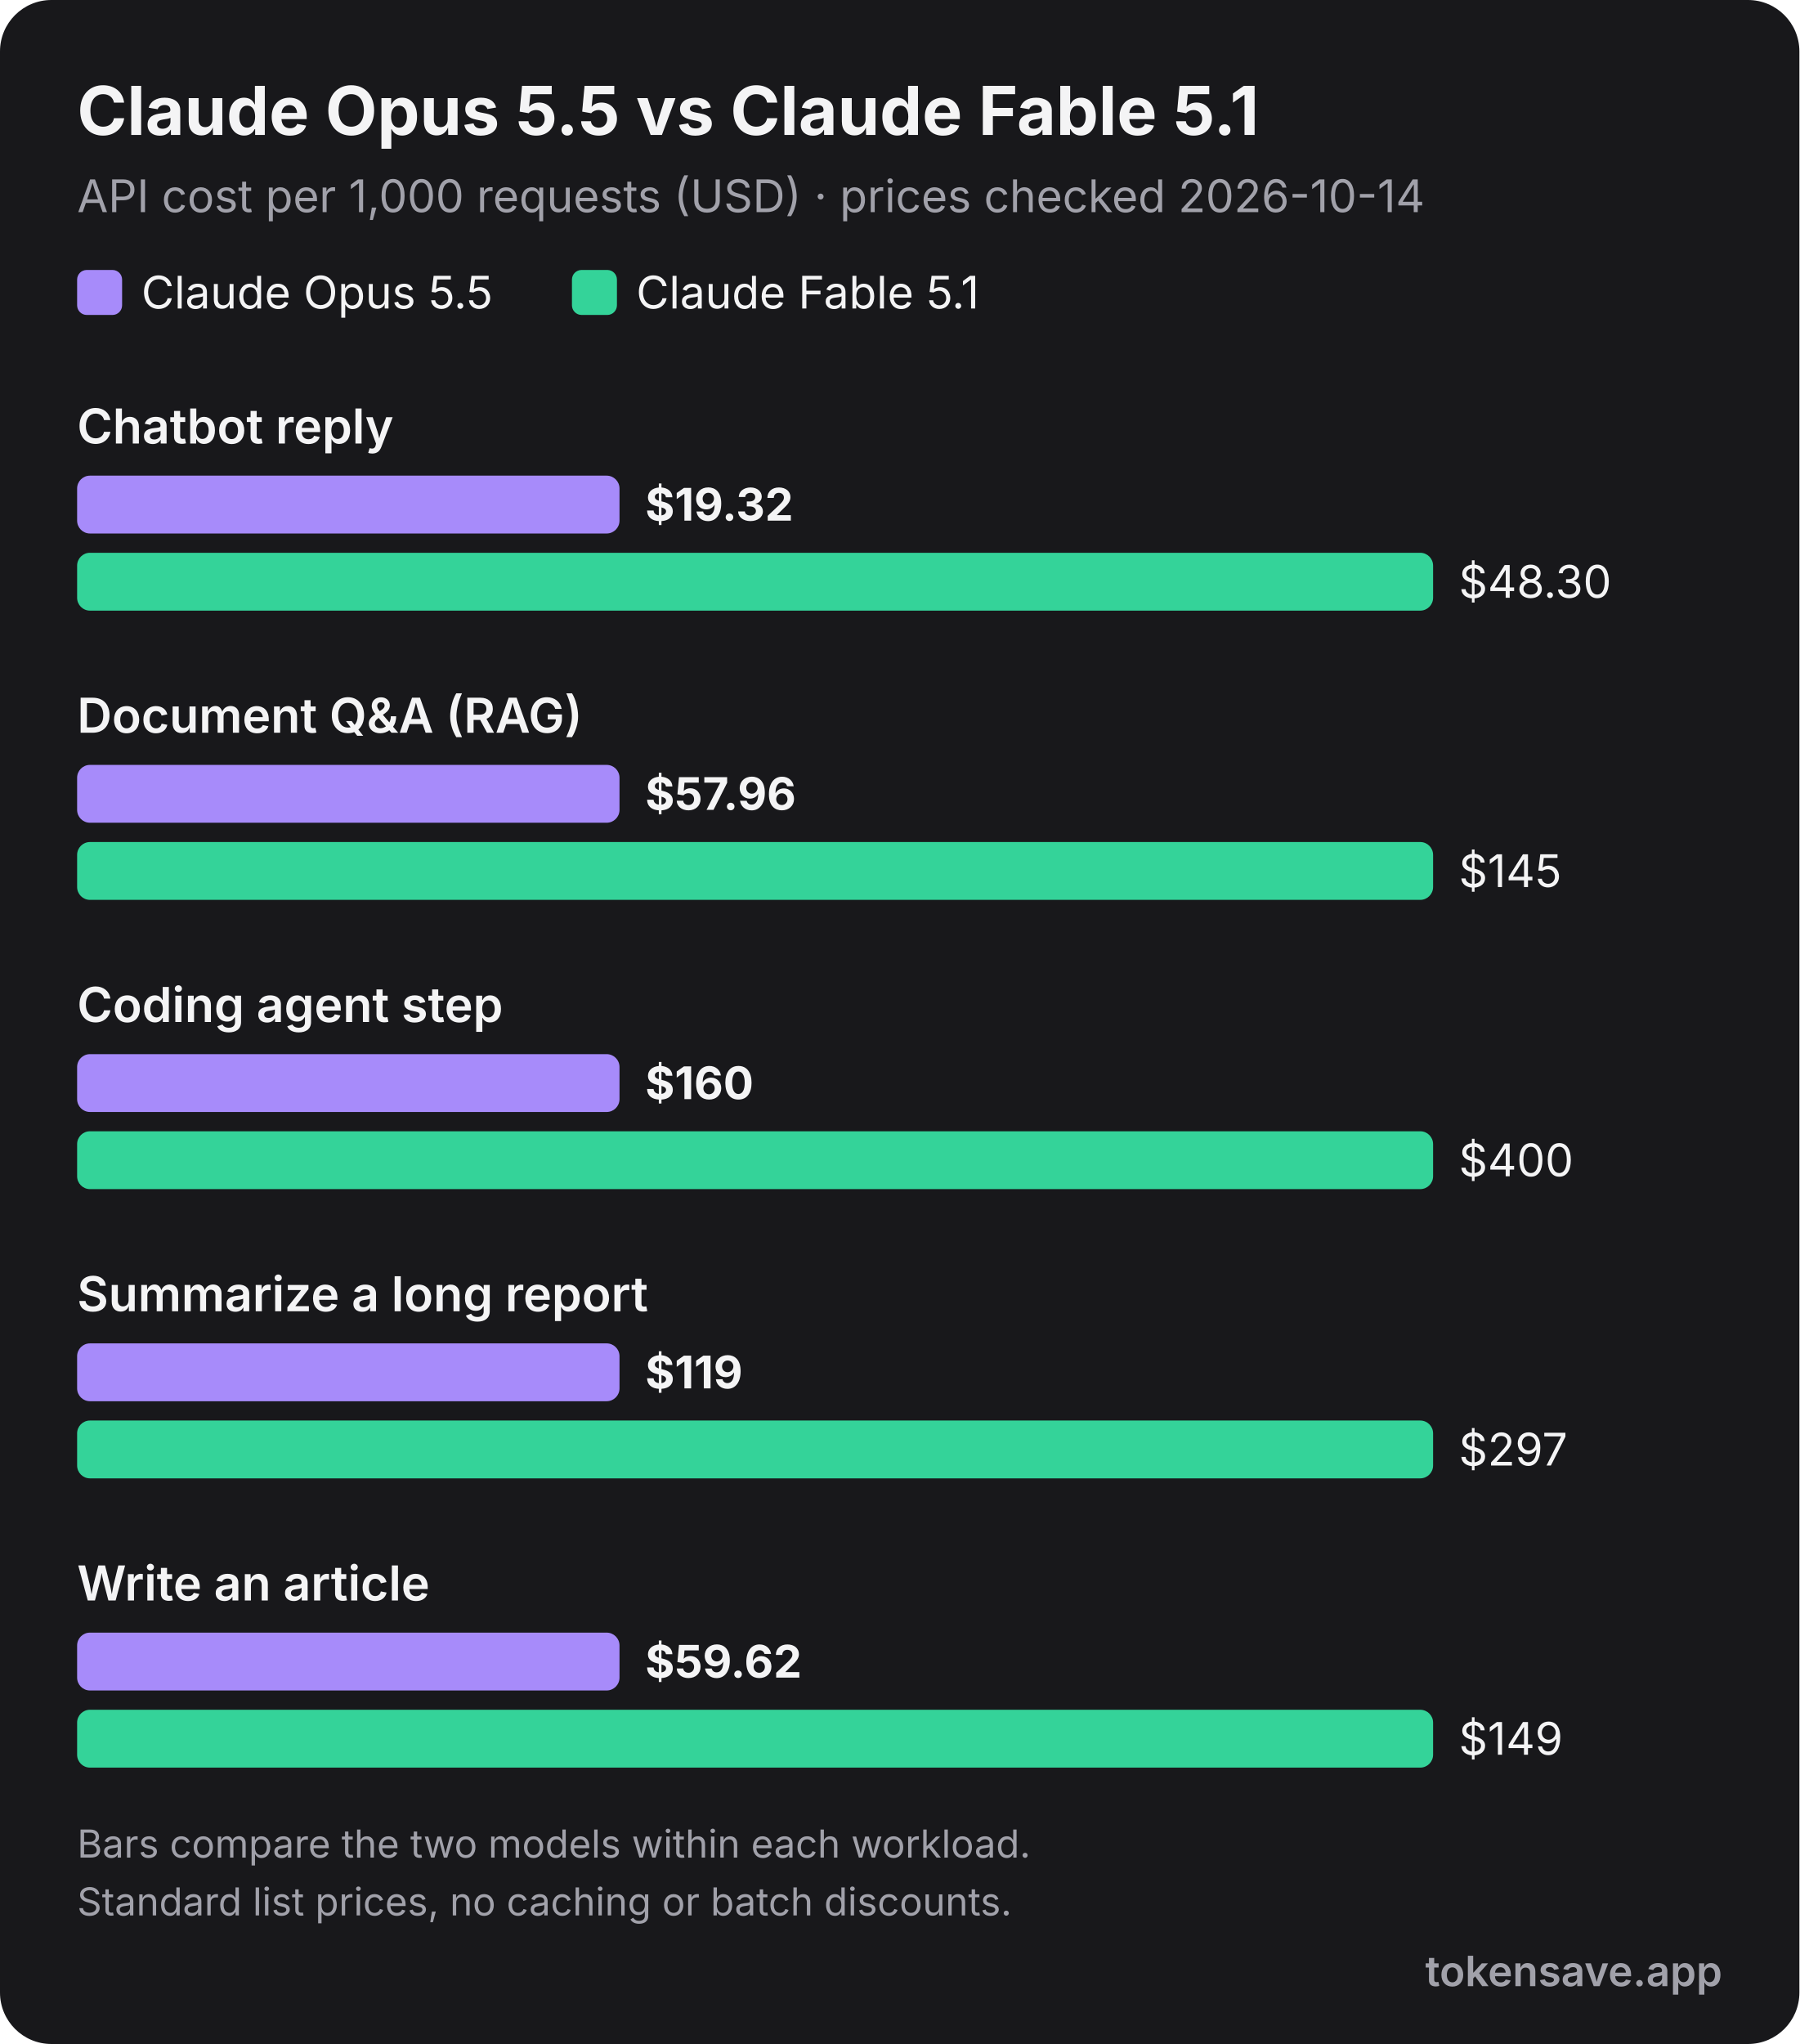
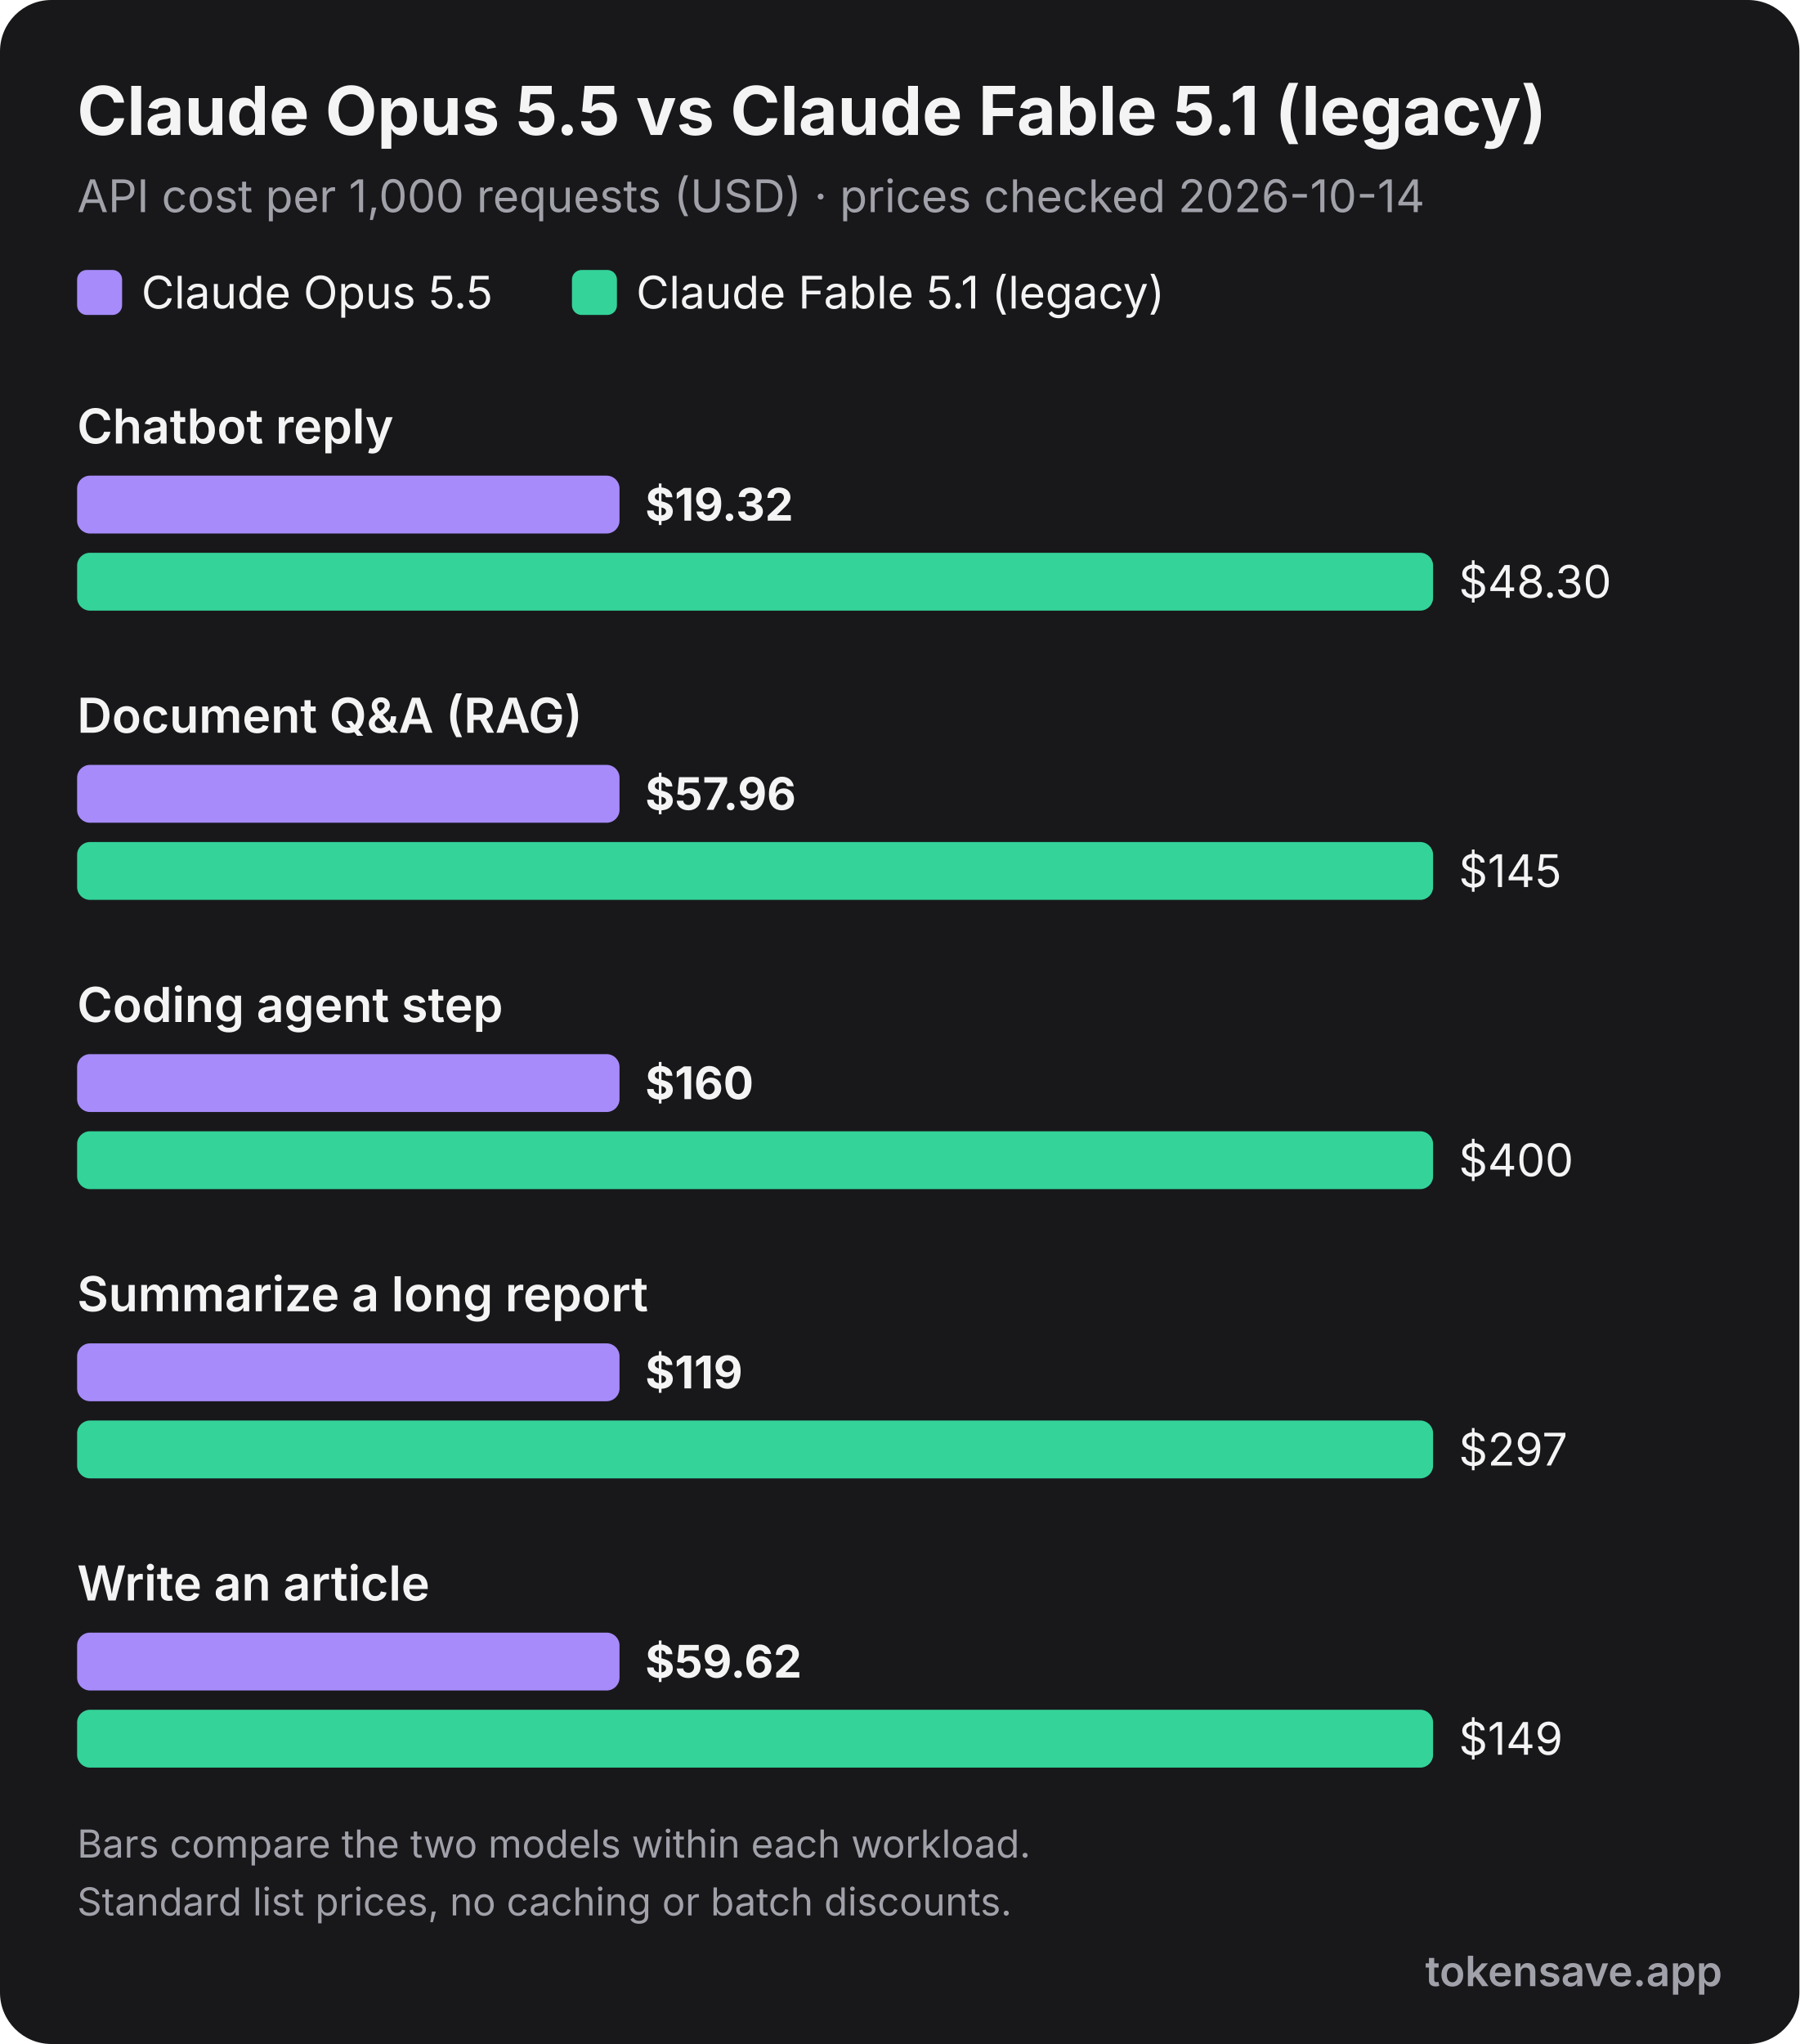
<svg xmlns="http://www.w3.org/2000/svg" viewBox="0 0 560 636" width="560" height="636" role="img" font-family="Inter, 'Segoe UI', Helvetica, Arial, sans-serif">
  <rect width="560" height="636" rx="16" fill="#18181b" />
-   <text x="24" y="42" font-size="21" font-weight="700" fill="#f4f4f5">Claude Opus 5.5 vs Claude Fable 5.1</text>
+   <text x="24" y="42" font-size="21" font-weight="700" fill="#f4f4f5">Claude Opus 5.5 vs Claude Fable 5.1 (legacy)</text>
  <text x="24" y="66" font-size="14" fill="#a1a1aa">API cost per 1,000 requests (USD) · prices checked 2026-10-14</text>
  <rect x="24" y="84" width="14" height="14" rx="3" fill="#a78bfa" />
  <text x="44" y="96" font-size="14" fill="#f4f4f5">Claude Opus 5.5</text>
  <rect x="178" y="84" width="14" height="14" rx="3" fill="#34d399" />
-   <text x="198" y="96" font-size="14" fill="#f4f4f5">Claude Fable 5.1</text>
+   <text x="198" y="96" font-size="14" fill="#f4f4f5">Claude Fable 5.1 (legacy)</text>
  <text x="24" y="138" font-size="15" font-weight="600" fill="#f4f4f5">Chatbot reply</text>
  <rect x="24" y="148" width="168.8" height="18" rx="4" fill="#a78bfa" />
  <text x="200.8" y="162" font-size="14" font-weight="700" fill="#f4f4f5">$19.32</text>
  <rect x="24" y="172" width="422.0" height="18" rx="4" fill="#34d399" />
  <text x="454.0" y="186" font-size="14" font-weight="400" fill="#f4f4f5">$48.30</text>
  <text x="24" y="228" font-size="15" font-weight="600" fill="#f4f4f5">Document Q&amp;A (RAG)</text>
  <rect x="24" y="238" width="168.8" height="18" rx="4" fill="#a78bfa" />
  <text x="200.8" y="252" font-size="14" font-weight="700" fill="#f4f4f5">$57.96</text>
  <rect x="24" y="262" width="422.0" height="18" rx="4" fill="#34d399" />
  <text x="454.0" y="276" font-size="14" font-weight="400" fill="#f4f4f5">$145</text>
  <text x="24" y="318" font-size="15" font-weight="600" fill="#f4f4f5">Coding agent step</text>
  <rect x="24" y="328" width="168.8" height="18" rx="4" fill="#a78bfa" />
  <text x="200.8" y="342" font-size="14" font-weight="700" fill="#f4f4f5">$160</text>
  <rect x="24" y="352" width="422.0" height="18" rx="4" fill="#34d399" />
  <text x="454.0" y="366" font-size="14" font-weight="400" fill="#f4f4f5">$400</text>
  <text x="24" y="408" font-size="15" font-weight="600" fill="#f4f4f5">Summarize a long report</text>
  <rect x="24" y="418" width="168.8" height="18" rx="4" fill="#a78bfa" />
  <text x="200.8" y="432" font-size="14" font-weight="700" fill="#f4f4f5">$119</text>
  <rect x="24" y="442" width="422.0" height="18" rx="4" fill="#34d399" />
  <text x="454.0" y="456" font-size="14" font-weight="400" fill="#f4f4f5">$297</text>
  <text x="24" y="498" font-size="15" font-weight="600" fill="#f4f4f5">Write an article</text>
  <rect x="24" y="508" width="168.8" height="18" rx="4" fill="#a78bfa" />
  <text x="200.8" y="522" font-size="14" font-weight="700" fill="#f4f4f5">$59.62</text>
  <rect x="24" y="532" width="422.0" height="18" rx="4" fill="#34d399" />
  <text x="454.0" y="546" font-size="14" font-weight="400" fill="#f4f4f5">$149</text>
  <text x="24" y="578" font-size="12" fill="#a1a1aa">Bars compare the two models within each workload.</text>
  <text x="24" y="596" font-size="12" fill="#a1a1aa">Standard list prices, no caching or batch discounts.</text>
  <text x="536" y="618" text-anchor="end" font-size="13" font-weight="600" fill="#a1a1aa">tokensave.app</text>
</svg>
